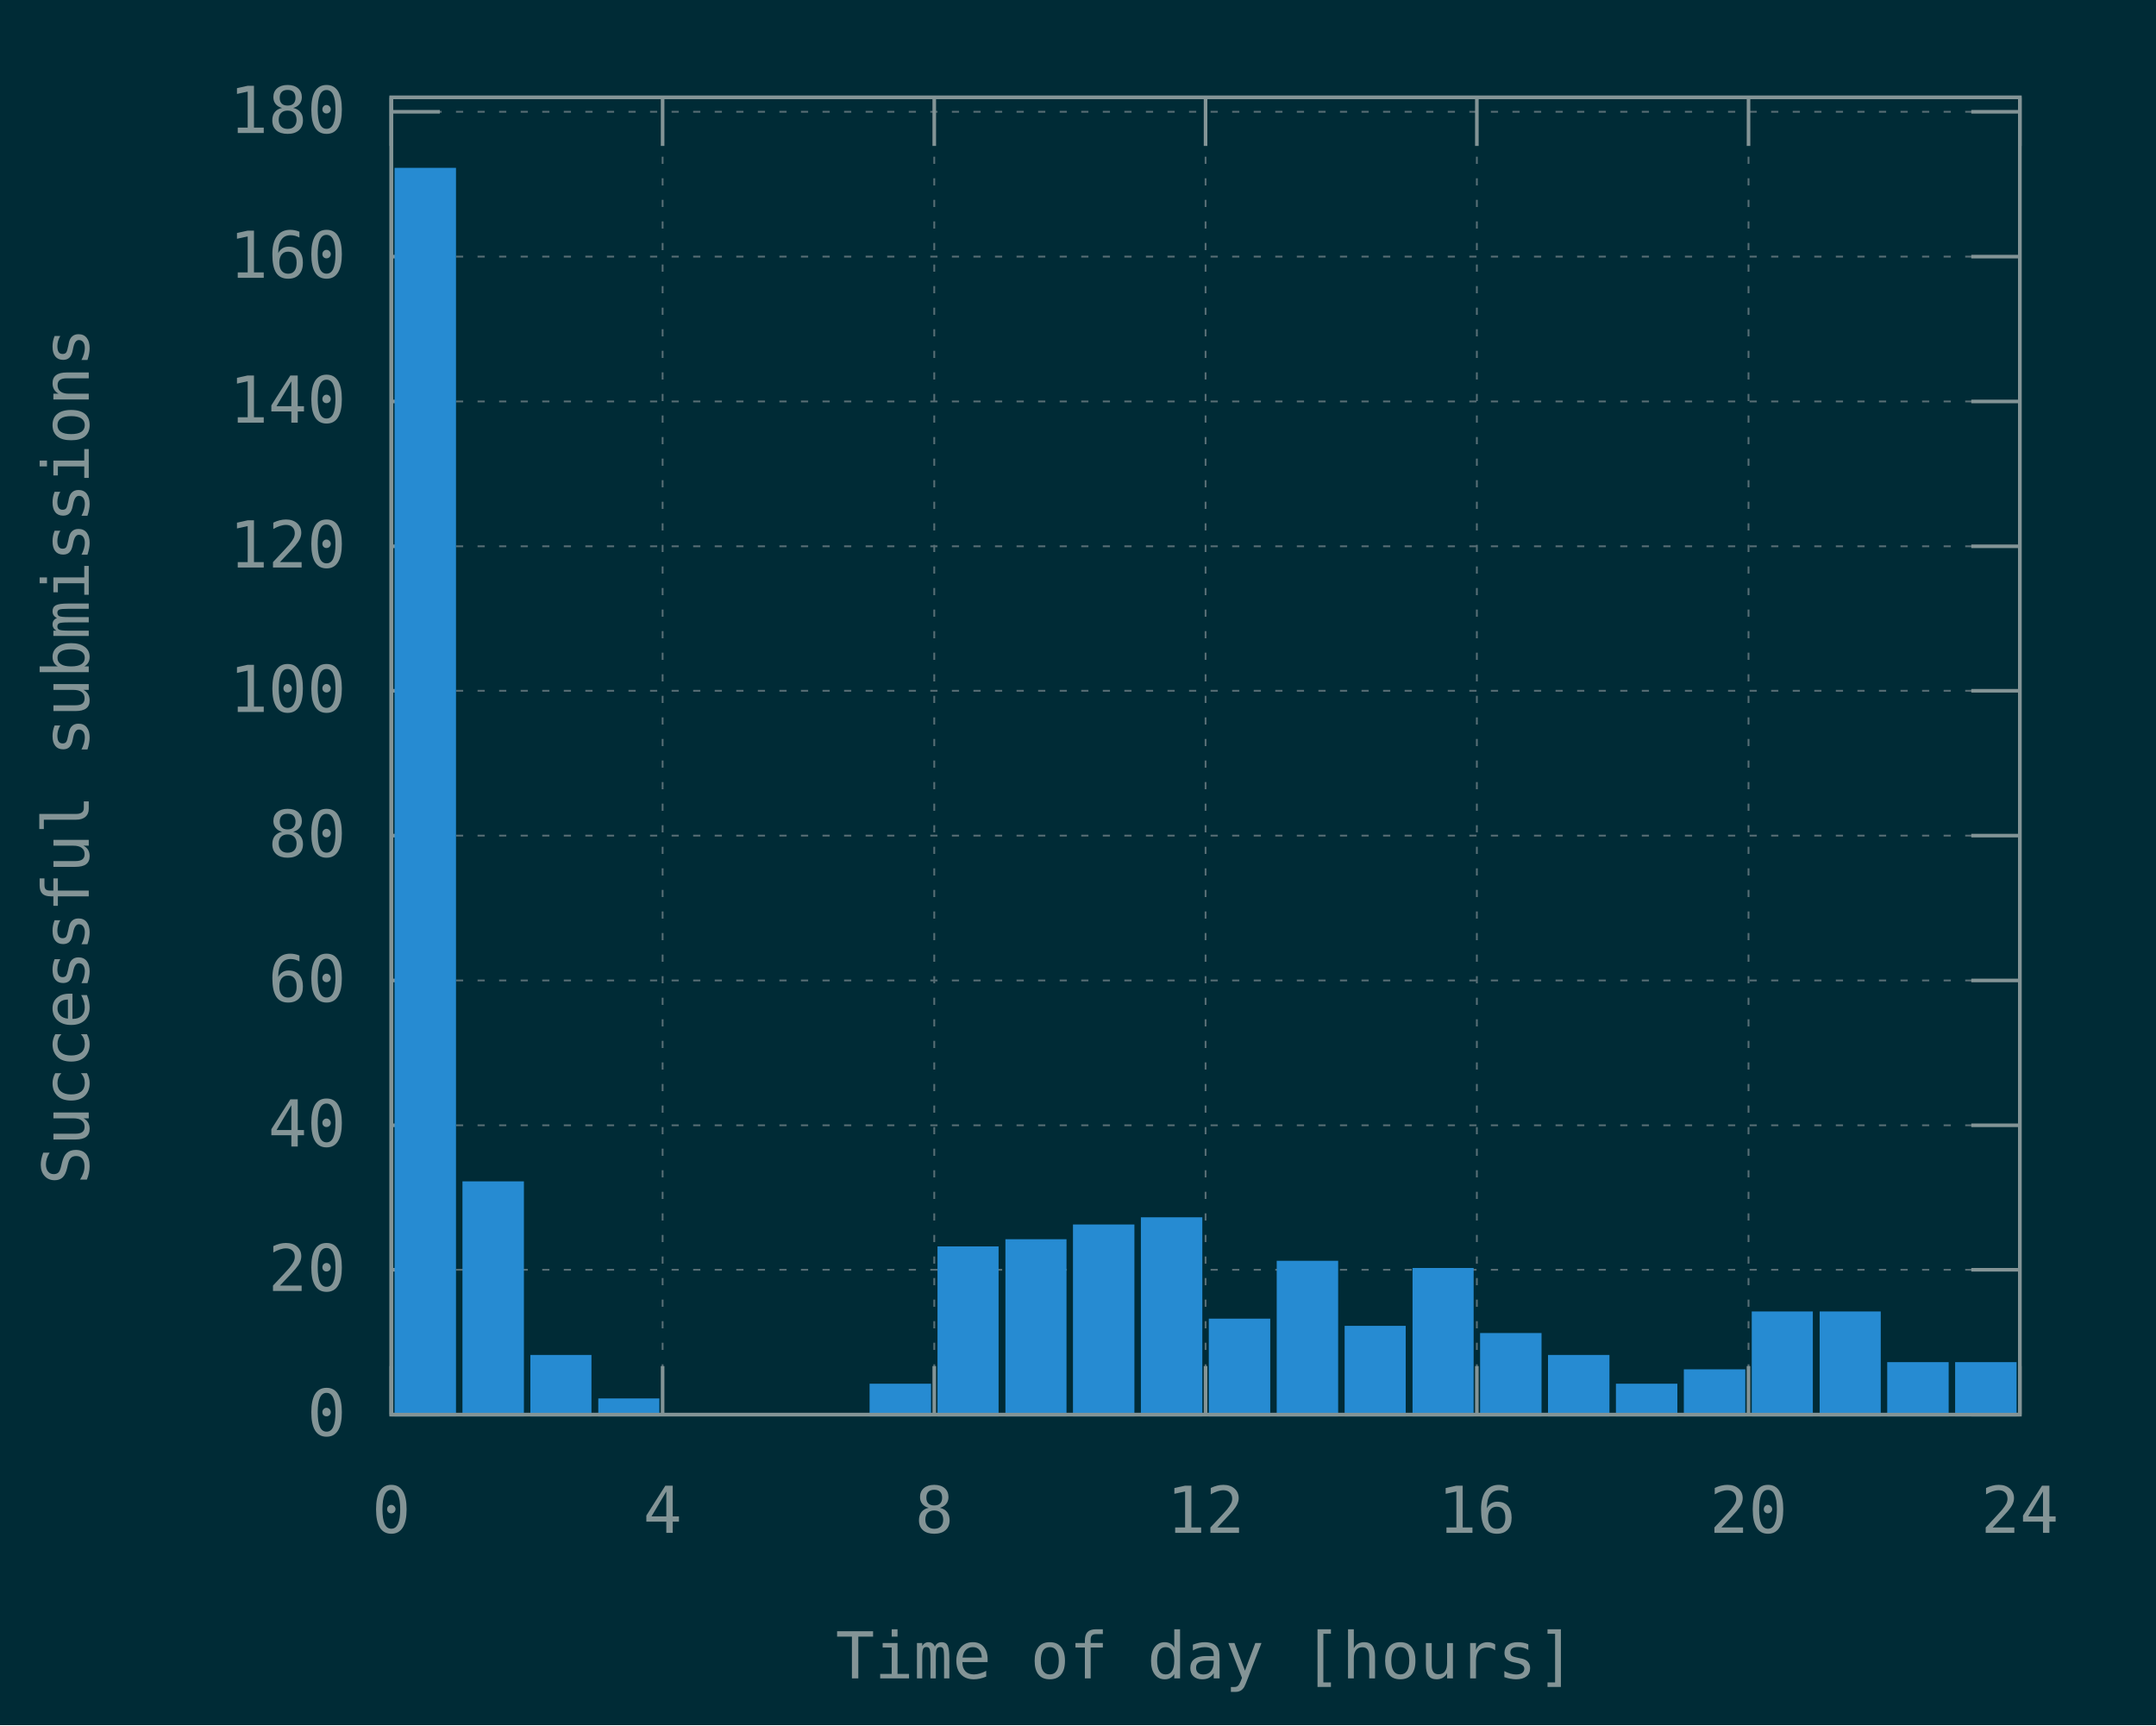
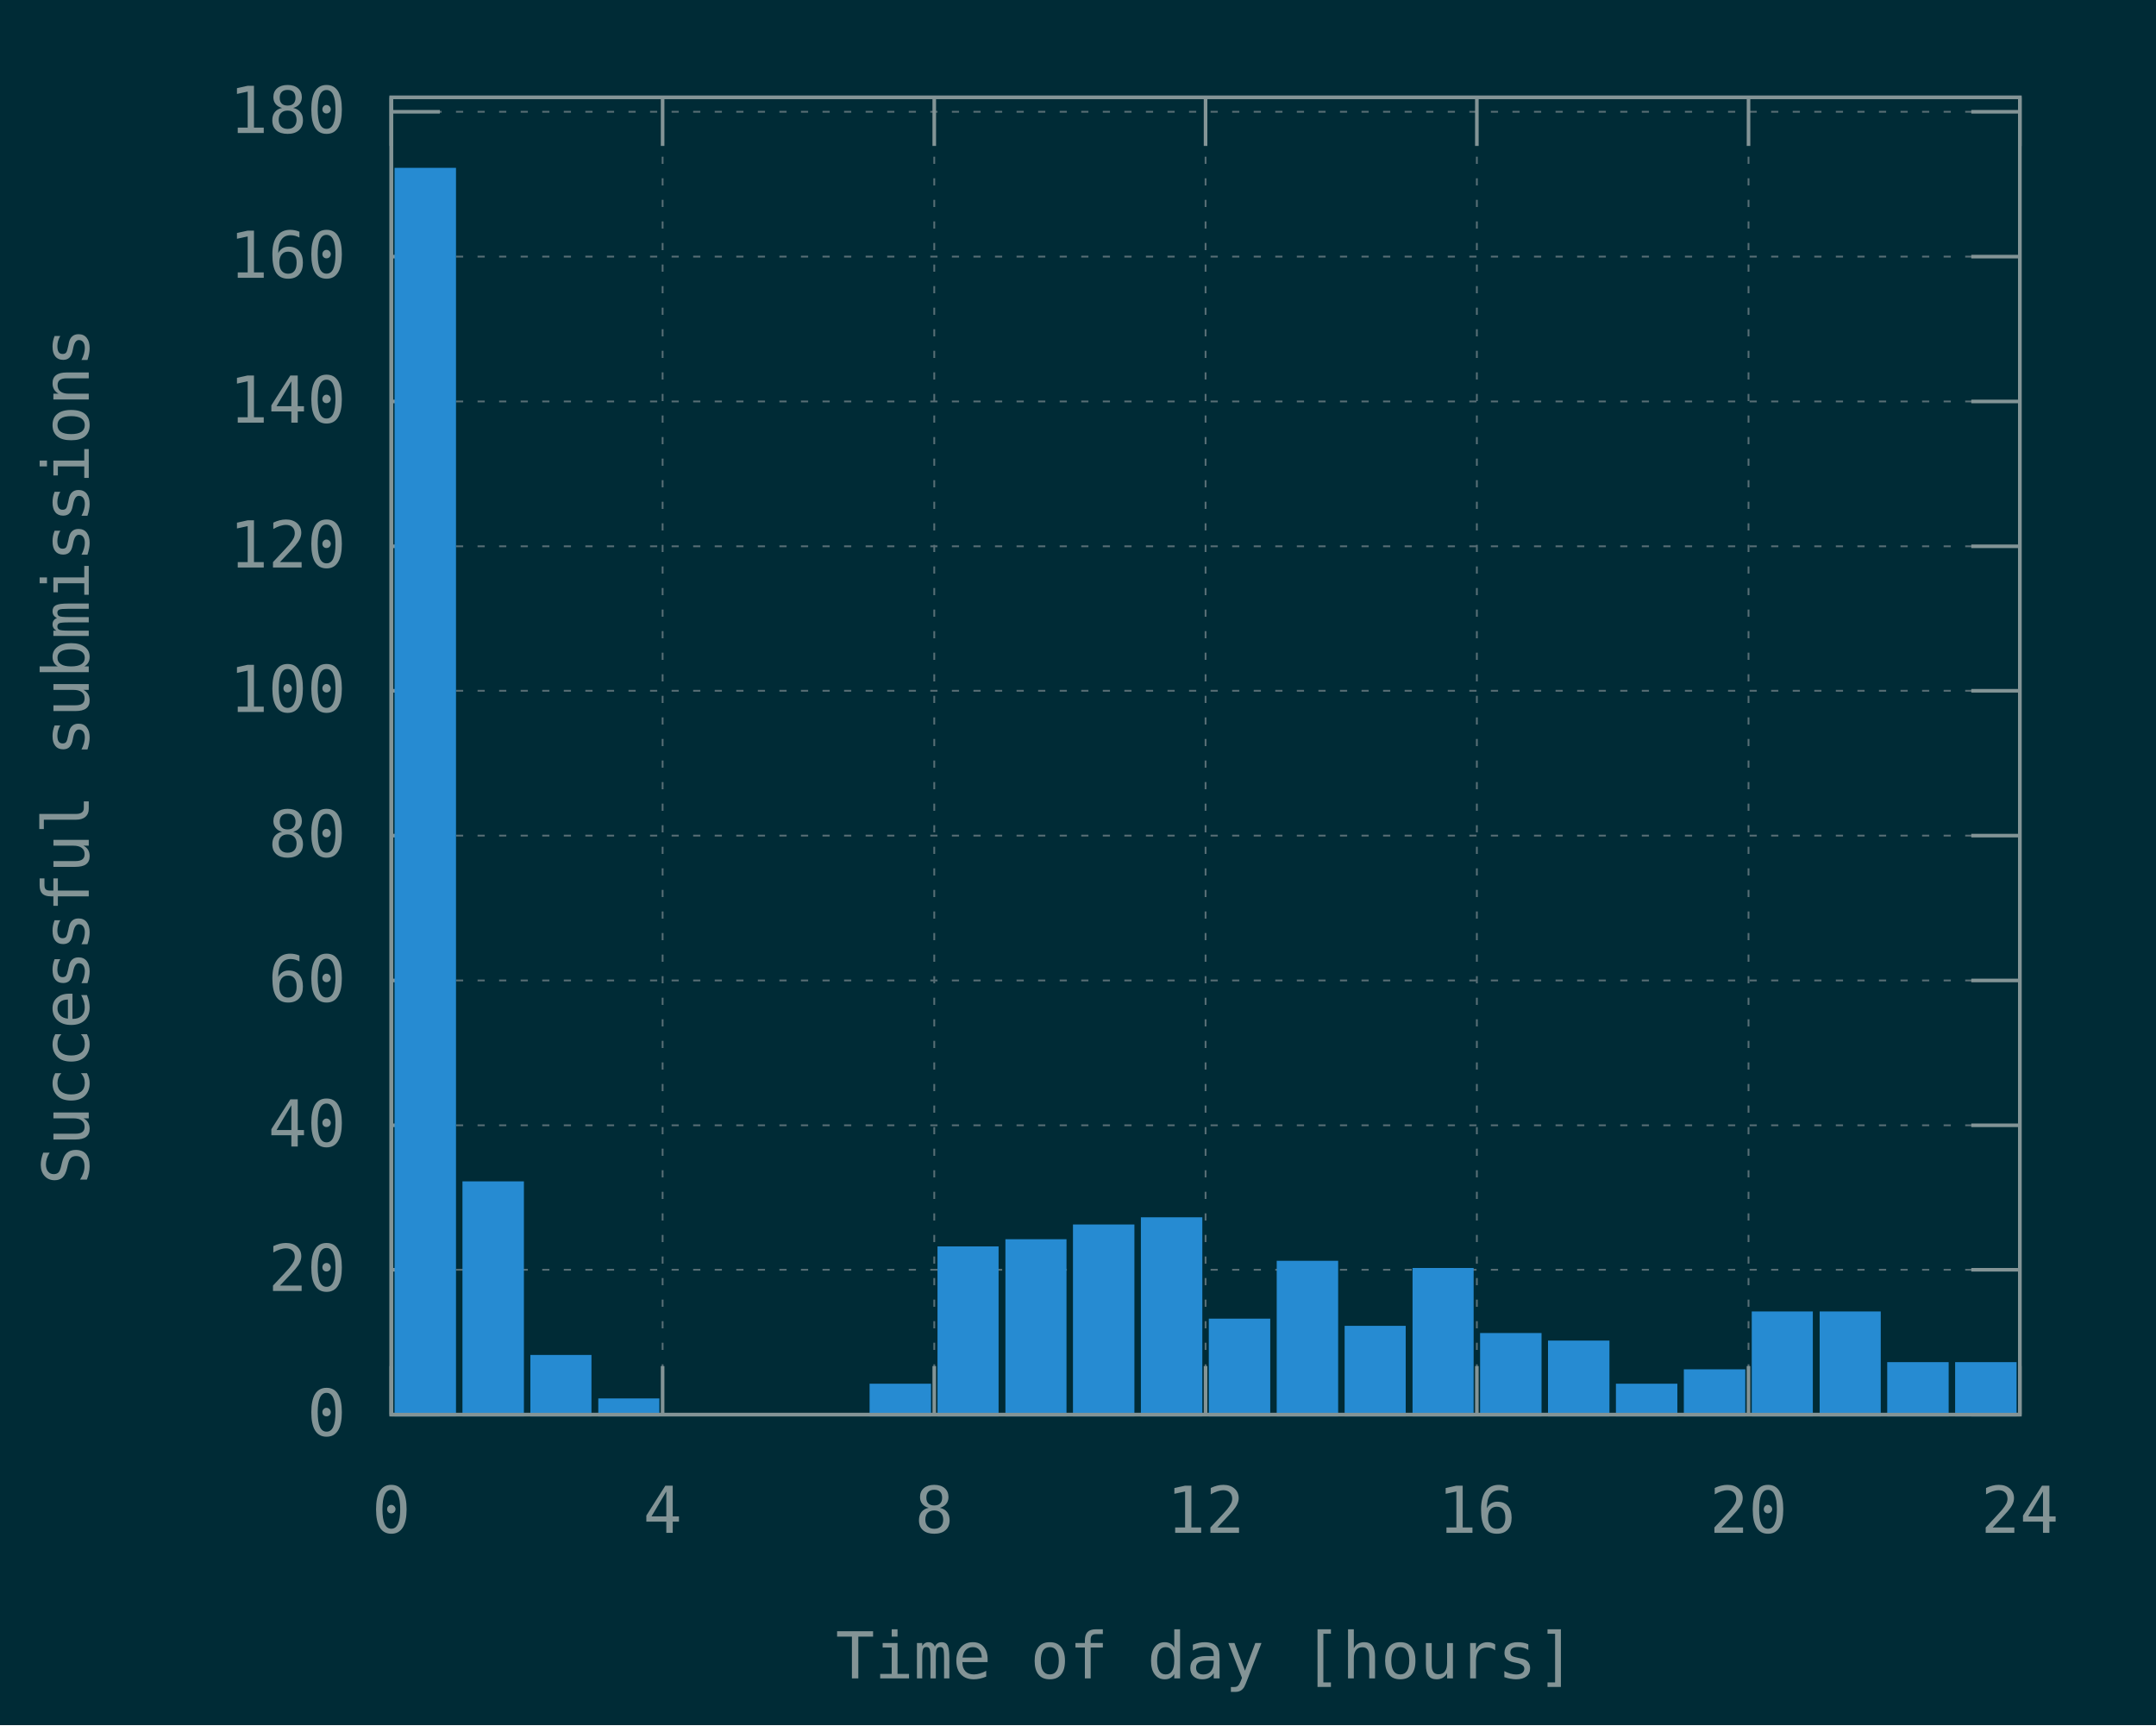
<svg xmlns="http://www.w3.org/2000/svg" xmlns:xlink="http://www.w3.org/1999/xlink" width="600" height="480" viewBox="0 0 600 480">
  <g id="gnuplot_canvas">
    <rect x="0" y="0" width="600" height="480" fill="#002b36" />
    <defs>
      <circle id="gpDot" r="0.5" stroke-width="0.5" stroke="currentColor" />
      <path id="gpPt0" stroke-width="0.148" stroke="currentColor" d="M-1,0 h2 M0,-1 v2" />
      <path id="gpPt1" stroke-width="0.148" stroke="currentColor" d="M-1,-1 L1,1 M1,-1 L-1,1" />
      <path id="gpPt2" stroke-width="0.148" stroke="currentColor" d="M-1,0 L1,0 M0,-1 L0,1 M-1,-1 L1,1 M-1,1 L1,-1" />
      <rect id="gpPt3" stroke-width="0.148" stroke="currentColor" x="-1" y="-1" width="2" height="2" />
      <rect id="gpPt4" stroke-width="0.148" stroke="currentColor" fill="currentColor" x="-1" y="-1" width="2" height="2" />
      <circle id="gpPt5" stroke-width="0.148" stroke="currentColor" cx="0" cy="0" r="1" />
      <use xlink:href="#gpPt5" id="gpPt6" fill="currentColor" stroke="none" />
      <path id="gpPt7" stroke-width="0.148" stroke="currentColor" d="M0,-1.33 L-1.33,0.67 L1.33,0.67 z" />
      <use xlink:href="#gpPt7" id="gpPt8" fill="currentColor" stroke="none" />
      <use xlink:href="#gpPt7" id="gpPt9" stroke="currentColor" transform="rotate(180)" />
      <use xlink:href="#gpPt9" id="gpPt10" fill="currentColor" stroke="none" />
      <use xlink:href="#gpPt3" id="gpPt11" stroke="currentColor" transform="rotate(45)" />
      <use xlink:href="#gpPt11" id="gpPt12" fill="currentColor" stroke="none" />
      <path id="gpPt13" stroke-width="0.148" stroke="currentColor" d="M0,1.330 L1.265,0.411 L0.782,-1.067 L-0.782,-1.076 L-1.265,0.411 z" />
      <use xlink:href="#gpPt13" id="gpPt14" fill="currentColor" stroke="none" />
      <filter id="textbox" filterUnits="objectBoundingBox" x="0" y="0" height="1" width="1">
        <feFlood flood-color="#002B36" flood-opacity="1" result="bgnd" />
        <feComposite in="SourceGraphic" in2="bgnd" operator="atop" />
      </filter>
      <filter id="greybox" filterUnits="objectBoundingBox" x="0" y="0" height="1" width="1">
        <feFlood flood-color="lightgrey" flood-opacity="1" result="grey" />
        <feComposite in="SourceGraphic" in2="grey" operator="atop" />
      </filter>
    </defs>
    <g fill="none" color="#002B36" stroke="currentColor" stroke-width="1.00" stroke-linecap="butt" stroke-linejoin="miter">
</g>
    <g fill="none" color="black" stroke="currentColor" stroke-width="1.00" stroke-linecap="butt" stroke-linejoin="miter">
</g>
    <g fill="none" color="black" stroke="rgb(131, 148, 150)" stroke-width="0.50" stroke-linecap="butt" stroke-linejoin="miter">
</g>
    <g fill="none" color="gray" stroke="currentColor" stroke-width="0.50" stroke-linecap="butt" stroke-linejoin="miter">
      <path stroke="rgb( 88, 110, 117)" stroke-dasharray="2,4" class="gridline" d="M108.9,393.6 L562.1,393.6  " />
    </g>
    <g fill="none" color="gray" stroke="rgb( 88, 110, 117)" stroke-width="1.00" stroke-linecap="butt" stroke-linejoin="miter">
</g>
    <g fill="none" color="black" stroke="currentColor" stroke-width="1.00" stroke-linecap="butt" stroke-linejoin="miter">
      <path stroke="rgb(131, 148, 150)" d="M108.9,393.6 L122.4,393.6 M562.1,393.6 L548.6,393.6  " />
      <g transform="translate(96.3,399.5)" stroke="none" fill="rgb(131,148,150)" font-family="Inconsolata" font-size="18.00" text-anchor="end">
        <text>
          <tspan font-family="Inconsolata"> 0</tspan>
        </text>
      </g>
    </g>
    <g fill="none" color="black" stroke="currentColor" stroke-width="1.00" stroke-linecap="butt" stroke-linejoin="miter">
</g>
    <g fill="none" color="black" stroke="rgb(131, 148, 150)" stroke-width="0.50" stroke-linecap="butt" stroke-linejoin="miter">
</g>
    <g fill="none" color="gray" stroke="currentColor" stroke-width="0.50" stroke-linecap="butt" stroke-linejoin="miter">
      <path stroke="rgb( 88, 110, 117)" stroke-dasharray="2,4" class="gridline" d="M108.9,353.3 L562.1,353.3  " />
    </g>
    <g fill="none" color="gray" stroke="rgb( 88, 110, 117)" stroke-width="1.00" stroke-linecap="butt" stroke-linejoin="miter">
</g>
    <g fill="none" color="black" stroke="currentColor" stroke-width="1.00" stroke-linecap="butt" stroke-linejoin="miter">
      <path stroke="rgb(131, 148, 150)" d="M108.9,353.3 L122.4,353.3 M562.1,353.3 L548.6,353.3  " />
      <g transform="translate(96.3,359.2)" stroke="none" fill="rgb(131,148,150)" font-family="Inconsolata" font-size="18.00" text-anchor="end">
        <text>
          <tspan font-family="Inconsolata"> 20</tspan>
        </text>
      </g>
    </g>
    <g fill="none" color="black" stroke="currentColor" stroke-width="1.00" stroke-linecap="butt" stroke-linejoin="miter">
</g>
    <g fill="none" color="black" stroke="rgb(131, 148, 150)" stroke-width="0.50" stroke-linecap="butt" stroke-linejoin="miter">
</g>
    <g fill="none" color="gray" stroke="currentColor" stroke-width="0.50" stroke-linecap="butt" stroke-linejoin="miter">
      <path stroke="rgb( 88, 110, 117)" stroke-dasharray="2,4" class="gridline" d="M108.9,313.1 L562.1,313.1  " />
    </g>
    <g fill="none" color="gray" stroke="rgb( 88, 110, 117)" stroke-width="1.00" stroke-linecap="butt" stroke-linejoin="miter">
</g>
    <g fill="none" color="black" stroke="currentColor" stroke-width="1.00" stroke-linecap="butt" stroke-linejoin="miter">
      <path stroke="rgb(131, 148, 150)" d="M108.9,313.1 L122.4,313.1 M562.1,313.1 L548.6,313.1  " />
      <g transform="translate(96.3,319.0)" stroke="none" fill="rgb(131,148,150)" font-family="Inconsolata" font-size="18.00" text-anchor="end">
        <text>
          <tspan font-family="Inconsolata"> 40</tspan>
        </text>
      </g>
    </g>
    <g fill="none" color="black" stroke="currentColor" stroke-width="1.00" stroke-linecap="butt" stroke-linejoin="miter">
</g>
    <g fill="none" color="black" stroke="rgb(131, 148, 150)" stroke-width="0.50" stroke-linecap="butt" stroke-linejoin="miter">
</g>
    <g fill="none" color="gray" stroke="currentColor" stroke-width="0.50" stroke-linecap="butt" stroke-linejoin="miter">
      <path stroke="rgb( 88, 110, 117)" stroke-dasharray="2,4" class="gridline" d="M108.9,272.8 L562.1,272.8  " />
    </g>
    <g fill="none" color="gray" stroke="rgb( 88, 110, 117)" stroke-width="1.00" stroke-linecap="butt" stroke-linejoin="miter">
</g>
    <g fill="none" color="black" stroke="currentColor" stroke-width="1.00" stroke-linecap="butt" stroke-linejoin="miter">
      <path stroke="rgb(131, 148, 150)" d="M108.9,272.8 L122.4,272.8 M562.1,272.8 L548.6,272.8  " />
      <g transform="translate(96.3,278.7)" stroke="none" fill="rgb(131,148,150)" font-family="Inconsolata" font-size="18.00" text-anchor="end">
        <text>
          <tspan font-family="Inconsolata"> 60</tspan>
        </text>
      </g>
    </g>
    <g fill="none" color="black" stroke="currentColor" stroke-width="1.00" stroke-linecap="butt" stroke-linejoin="miter">
</g>
    <g fill="none" color="black" stroke="rgb(131, 148, 150)" stroke-width="0.50" stroke-linecap="butt" stroke-linejoin="miter">
</g>
    <g fill="none" color="gray" stroke="currentColor" stroke-width="0.50" stroke-linecap="butt" stroke-linejoin="miter">
      <path stroke="rgb( 88, 110, 117)" stroke-dasharray="2,4" class="gridline" d="M108.9,232.5 L562.1,232.5  " />
    </g>
    <g fill="none" color="gray" stroke="rgb( 88, 110, 117)" stroke-width="1.00" stroke-linecap="butt" stroke-linejoin="miter">
</g>
    <g fill="none" color="black" stroke="currentColor" stroke-width="1.00" stroke-linecap="butt" stroke-linejoin="miter">
      <path stroke="rgb(131, 148, 150)" d="M108.9,232.5 L122.4,232.5 M562.1,232.5 L548.6,232.5  " />
      <g transform="translate(96.3,238.4)" stroke="none" fill="rgb(131,148,150)" font-family="Inconsolata" font-size="18.00" text-anchor="end">
        <text>
          <tspan font-family="Inconsolata"> 80</tspan>
        </text>
      </g>
    </g>
    <g fill="none" color="black" stroke="currentColor" stroke-width="1.00" stroke-linecap="butt" stroke-linejoin="miter">
</g>
    <g fill="none" color="black" stroke="rgb(131, 148, 150)" stroke-width="0.50" stroke-linecap="butt" stroke-linejoin="miter">
</g>
    <g fill="none" color="gray" stroke="currentColor" stroke-width="0.50" stroke-linecap="butt" stroke-linejoin="miter">
      <path stroke="rgb( 88, 110, 117)" stroke-dasharray="2,4" class="gridline" d="M108.9,192.2 L562.1,192.2  " />
    </g>
    <g fill="none" color="gray" stroke="rgb( 88, 110, 117)" stroke-width="1.00" stroke-linecap="butt" stroke-linejoin="miter">
</g>
    <g fill="none" color="black" stroke="currentColor" stroke-width="1.00" stroke-linecap="butt" stroke-linejoin="miter">
      <path stroke="rgb(131, 148, 150)" d="M108.9,192.2 L122.4,192.2 M562.1,192.2 L548.6,192.2  " />
      <g transform="translate(96.3,198.1)" stroke="none" fill="rgb(131,148,150)" font-family="Inconsolata" font-size="18.00" text-anchor="end">
        <text>
          <tspan font-family="Inconsolata"> 100</tspan>
        </text>
      </g>
    </g>
    <g fill="none" color="black" stroke="currentColor" stroke-width="1.00" stroke-linecap="butt" stroke-linejoin="miter">
</g>
    <g fill="none" color="black" stroke="rgb(131, 148, 150)" stroke-width="0.50" stroke-linecap="butt" stroke-linejoin="miter">
</g>
    <g fill="none" color="gray" stroke="currentColor" stroke-width="0.50" stroke-linecap="butt" stroke-linejoin="miter">
      <path stroke="rgb( 88, 110, 117)" stroke-dasharray="2,4" class="gridline" d="M108.9,152.0 L562.1,152.0  " />
    </g>
    <g fill="none" color="gray" stroke="rgb( 88, 110, 117)" stroke-width="1.00" stroke-linecap="butt" stroke-linejoin="miter">
</g>
    <g fill="none" color="black" stroke="currentColor" stroke-width="1.00" stroke-linecap="butt" stroke-linejoin="miter">
      <path stroke="rgb(131, 148, 150)" d="M108.9,152.0 L122.4,152.0 M562.1,152.0 L548.6,152.0  " />
      <g transform="translate(96.3,157.9)" stroke="none" fill="rgb(131,148,150)" font-family="Inconsolata" font-size="18.00" text-anchor="end">
        <text>
          <tspan font-family="Inconsolata"> 120</tspan>
        </text>
      </g>
    </g>
    <g fill="none" color="black" stroke="currentColor" stroke-width="1.00" stroke-linecap="butt" stroke-linejoin="miter">
</g>
    <g fill="none" color="black" stroke="rgb(131, 148, 150)" stroke-width="0.50" stroke-linecap="butt" stroke-linejoin="miter">
</g>
    <g fill="none" color="gray" stroke="currentColor" stroke-width="0.50" stroke-linecap="butt" stroke-linejoin="miter">
      <path stroke="rgb( 88, 110, 117)" stroke-dasharray="2,4" class="gridline" d="M108.9,111.7 L562.1,111.7  " />
    </g>
    <g fill="none" color="gray" stroke="rgb( 88, 110, 117)" stroke-width="1.00" stroke-linecap="butt" stroke-linejoin="miter">
</g>
    <g fill="none" color="black" stroke="currentColor" stroke-width="1.00" stroke-linecap="butt" stroke-linejoin="miter">
      <path stroke="rgb(131, 148, 150)" d="M108.9,111.7 L122.4,111.7 M562.1,111.7 L548.6,111.7  " />
      <g transform="translate(96.3,117.6)" stroke="none" fill="rgb(131,148,150)" font-family="Inconsolata" font-size="18.00" text-anchor="end">
        <text>
          <tspan font-family="Inconsolata"> 140</tspan>
        </text>
      </g>
    </g>
    <g fill="none" color="black" stroke="currentColor" stroke-width="1.00" stroke-linecap="butt" stroke-linejoin="miter">
</g>
    <g fill="none" color="black" stroke="rgb(131, 148, 150)" stroke-width="0.50" stroke-linecap="butt" stroke-linejoin="miter">
</g>
    <g fill="none" color="gray" stroke="currentColor" stroke-width="0.50" stroke-linecap="butt" stroke-linejoin="miter">
      <path stroke="rgb( 88, 110, 117)" stroke-dasharray="2,4" class="gridline" d="M108.9,71.4 L562.1,71.4  " />
    </g>
    <g fill="none" color="gray" stroke="rgb( 88, 110, 117)" stroke-width="1.00" stroke-linecap="butt" stroke-linejoin="miter">
</g>
    <g fill="none" color="black" stroke="currentColor" stroke-width="1.00" stroke-linecap="butt" stroke-linejoin="miter">
      <path stroke="rgb(131, 148, 150)" d="M108.9,71.4 L122.4,71.4 M562.1,71.4 L548.6,71.4  " />
      <g transform="translate(96.3,77.3)" stroke="none" fill="rgb(131,148,150)" font-family="Inconsolata" font-size="18.00" text-anchor="end">
        <text>
          <tspan font-family="Inconsolata"> 160</tspan>
        </text>
      </g>
    </g>
    <g fill="none" color="black" stroke="currentColor" stroke-width="1.00" stroke-linecap="butt" stroke-linejoin="miter">
</g>
    <g fill="none" color="black" stroke="rgb(131, 148, 150)" stroke-width="0.50" stroke-linecap="butt" stroke-linejoin="miter">
</g>
    <g fill="none" color="gray" stroke="currentColor" stroke-width="0.50" stroke-linecap="butt" stroke-linejoin="miter">
      <path stroke="rgb( 88, 110, 117)" stroke-dasharray="2,4" class="gridline" d="M108.9,31.1 L562.1,31.1  " />
    </g>
    <g fill="none" color="gray" stroke="rgb( 88, 110, 117)" stroke-width="1.00" stroke-linecap="butt" stroke-linejoin="miter">
</g>
    <g fill="none" color="black" stroke="currentColor" stroke-width="1.00" stroke-linecap="butt" stroke-linejoin="miter">
      <path stroke="rgb(131, 148, 150)" d="M108.9,31.1 L122.4,31.1 M562.1,31.1 L548.6,31.1  " />
      <g transform="translate(96.3,37.0)" stroke="none" fill="rgb(131,148,150)" font-family="Inconsolata" font-size="18.00" text-anchor="end">
        <text>
          <tspan font-family="Inconsolata"> 180</tspan>
        </text>
      </g>
    </g>
    <g fill="none" color="black" stroke="currentColor" stroke-width="1.00" stroke-linecap="butt" stroke-linejoin="miter">
</g>
    <g fill="none" color="black" stroke="rgb(131, 148, 150)" stroke-width="0.50" stroke-linecap="butt" stroke-linejoin="miter">
</g>
    <g fill="none" color="gray" stroke="currentColor" stroke-width="0.50" stroke-linecap="butt" stroke-linejoin="miter">
      <path stroke="rgb( 88, 110, 117)" stroke-dasharray="2,4" class="gridline" d="M108.9,393.6 L108.9,27.1  " />
    </g>
    <g fill="none" color="gray" stroke="rgb( 88, 110, 117)" stroke-width="1.00" stroke-linecap="butt" stroke-linejoin="miter">
</g>
    <g fill="none" color="black" stroke="currentColor" stroke-width="1.00" stroke-linecap="butt" stroke-linejoin="miter">
      <path stroke="rgb(131, 148, 150)" d="M108.9,393.6 L108.9,380.1 M108.9,27.1 L108.9,40.6  " />
      <g transform="translate(108.9,426.5)" stroke="none" fill="rgb(131,148,150)" font-family="Inconsolata" font-size="18.00" text-anchor="middle">
        <text>
          <tspan font-family="Inconsolata"> 0</tspan>
        </text>
      </g>
    </g>
    <g fill="none" color="black" stroke="currentColor" stroke-width="1.00" stroke-linecap="butt" stroke-linejoin="miter">
</g>
    <g fill="none" color="black" stroke="rgb(131, 148, 150)" stroke-width="0.50" stroke-linecap="butt" stroke-linejoin="miter">
</g>
    <g fill="none" color="gray" stroke="currentColor" stroke-width="0.50" stroke-linecap="butt" stroke-linejoin="miter">
      <path stroke="rgb( 88, 110, 117)" stroke-dasharray="2,4" class="gridline" d="M184.4,393.6 L184.4,27.1  " />
    </g>
    <g fill="none" color="gray" stroke="rgb( 88, 110, 117)" stroke-width="1.00" stroke-linecap="butt" stroke-linejoin="miter">
</g>
    <g fill="none" color="black" stroke="currentColor" stroke-width="1.00" stroke-linecap="butt" stroke-linejoin="miter">
      <path stroke="rgb(131, 148, 150)" d="M184.4,393.6 L184.4,380.1 M184.4,27.1 L184.4,40.6  " />
      <g transform="translate(184.4,426.5)" stroke="none" fill="rgb(131,148,150)" font-family="Inconsolata" font-size="18.00" text-anchor="middle">
        <text>
          <tspan font-family="Inconsolata"> 4</tspan>
        </text>
      </g>
    </g>
    <g fill="none" color="black" stroke="currentColor" stroke-width="1.00" stroke-linecap="butt" stroke-linejoin="miter">
</g>
    <g fill="none" color="black" stroke="rgb(131, 148, 150)" stroke-width="0.50" stroke-linecap="butt" stroke-linejoin="miter">
</g>
    <g fill="none" color="gray" stroke="currentColor" stroke-width="0.50" stroke-linecap="butt" stroke-linejoin="miter">
      <path stroke="rgb( 88, 110, 117)" stroke-dasharray="2,4" class="gridline" d="M260.0,393.6 L260.0,27.1  " />
    </g>
    <g fill="none" color="gray" stroke="rgb( 88, 110, 117)" stroke-width="1.00" stroke-linecap="butt" stroke-linejoin="miter">
</g>
    <g fill="none" color="black" stroke="currentColor" stroke-width="1.00" stroke-linecap="butt" stroke-linejoin="miter">
      <path stroke="rgb(131, 148, 150)" d="M260.0,393.6 L260.0,380.1 M260.0,27.1 L260.0,40.6  " />
      <g transform="translate(260.0,426.5)" stroke="none" fill="rgb(131,148,150)" font-family="Inconsolata" font-size="18.00" text-anchor="middle">
        <text>
          <tspan font-family="Inconsolata"> 8</tspan>
        </text>
      </g>
    </g>
    <g fill="none" color="black" stroke="currentColor" stroke-width="1.00" stroke-linecap="butt" stroke-linejoin="miter">
</g>
    <g fill="none" color="black" stroke="rgb(131, 148, 150)" stroke-width="0.50" stroke-linecap="butt" stroke-linejoin="miter">
</g>
    <g fill="none" color="gray" stroke="currentColor" stroke-width="0.50" stroke-linecap="butt" stroke-linejoin="miter">
      <path stroke="rgb( 88, 110, 117)" stroke-dasharray="2,4" class="gridline" d="M335.5,393.6 L335.5,27.1  " />
    </g>
    <g fill="none" color="gray" stroke="rgb( 88, 110, 117)" stroke-width="1.00" stroke-linecap="butt" stroke-linejoin="miter">
</g>
    <g fill="none" color="black" stroke="currentColor" stroke-width="1.00" stroke-linecap="butt" stroke-linejoin="miter">
      <path stroke="rgb(131, 148, 150)" d="M335.5,393.6 L335.5,380.1 M335.5,27.1 L335.5,40.6  " />
      <g transform="translate(335.5,426.5)" stroke="none" fill="rgb(131,148,150)" font-family="Inconsolata" font-size="18.00" text-anchor="middle">
        <text>
          <tspan font-family="Inconsolata"> 12</tspan>
        </text>
      </g>
    </g>
    <g fill="none" color="black" stroke="currentColor" stroke-width="1.00" stroke-linecap="butt" stroke-linejoin="miter">
</g>
    <g fill="none" color="black" stroke="rgb(131, 148, 150)" stroke-width="0.50" stroke-linecap="butt" stroke-linejoin="miter">
</g>
    <g fill="none" color="gray" stroke="currentColor" stroke-width="0.50" stroke-linecap="butt" stroke-linejoin="miter">
      <path stroke="rgb( 88, 110, 117)" stroke-dasharray="2,4" class="gridline" d="M411.0,393.6 L411.0,27.1  " />
    </g>
    <g fill="none" color="gray" stroke="rgb( 88, 110, 117)" stroke-width="1.00" stroke-linecap="butt" stroke-linejoin="miter">
</g>
    <g fill="none" color="black" stroke="currentColor" stroke-width="1.00" stroke-linecap="butt" stroke-linejoin="miter">
      <path stroke="rgb(131, 148, 150)" d="M411.0,393.6 L411.0,380.1 M411.0,27.1 L411.0,40.6  " />
      <g transform="translate(411.0,426.5)" stroke="none" fill="rgb(131,148,150)" font-family="Inconsolata" font-size="18.00" text-anchor="middle">
        <text>
          <tspan font-family="Inconsolata"> 16</tspan>
        </text>
      </g>
    </g>
    <g fill="none" color="black" stroke="currentColor" stroke-width="1.00" stroke-linecap="butt" stroke-linejoin="miter">
</g>
    <g fill="none" color="black" stroke="rgb(131, 148, 150)" stroke-width="0.50" stroke-linecap="butt" stroke-linejoin="miter">
</g>
    <g fill="none" color="gray" stroke="currentColor" stroke-width="0.50" stroke-linecap="butt" stroke-linejoin="miter">
      <path stroke="rgb( 88, 110, 117)" stroke-dasharray="2,4" class="gridline" d="M486.6,393.6 L486.6,40.6 L486.6,27.1  " />
    </g>
    <g fill="none" color="gray" stroke="rgb( 88, 110, 117)" stroke-width="1.00" stroke-linecap="butt" stroke-linejoin="miter">
</g>
    <g fill="none" color="black" stroke="currentColor" stroke-width="1.00" stroke-linecap="butt" stroke-linejoin="miter">
      <path stroke="rgb(131, 148, 150)" d="M486.6,393.6 L486.6,380.1 M486.6,27.1 L486.6,40.6  " />
      <g transform="translate(486.6,426.5)" stroke="none" fill="rgb(131,148,150)" font-family="Inconsolata" font-size="18.00" text-anchor="middle">
        <text>
          <tspan font-family="Inconsolata"> 20</tspan>
        </text>
      </g>
    </g>
    <g fill="none" color="black" stroke="currentColor" stroke-width="1.00" stroke-linecap="butt" stroke-linejoin="miter">
</g>
    <g fill="none" color="black" stroke="rgb(131, 148, 150)" stroke-width="0.50" stroke-linecap="butt" stroke-linejoin="miter">
</g>
    <g fill="none" color="gray" stroke="currentColor" stroke-width="0.50" stroke-linecap="butt" stroke-linejoin="miter">
      <path stroke="rgb( 88, 110, 117)" stroke-dasharray="2,4" class="gridline" d="M562.1,393.6 L562.1,27.1  " />
    </g>
    <g fill="none" color="gray" stroke="rgb( 88, 110, 117)" stroke-width="1.00" stroke-linecap="butt" stroke-linejoin="miter">
</g>
    <g fill="none" color="black" stroke="currentColor" stroke-width="1.00" stroke-linecap="butt" stroke-linejoin="miter">
      <path stroke="rgb(131, 148, 150)" d="M562.1,393.6 L562.1,380.1 M562.1,27.1 L562.1,40.6  " />
      <g transform="translate(562.1,426.5)" stroke="none" fill="rgb(131,148,150)" font-family="Inconsolata" font-size="18.00" text-anchor="middle">
        <text>
          <tspan font-family="Inconsolata"> 24</tspan>
        </text>
      </g>
    </g>
    <g fill="none" color="black" stroke="currentColor" stroke-width="1.00" stroke-linecap="butt" stroke-linejoin="miter">
</g>
    <g fill="none" color="black" stroke="currentColor" stroke-width="1.00" stroke-linecap="butt" stroke-linejoin="miter">
      <path stroke="rgb(131, 148, 150)" d="M108.9,27.1 L108.9,393.6 L562.1,393.6 L562.1,27.1 L108.9,27.1 Z  " />
    </g>
    <g fill="none" color="black" stroke="currentColor" stroke-width="1.00" stroke-linecap="butt" stroke-linejoin="miter">
      <g transform="translate(24.7,210.4) rotate(270)" stroke="none" fill="rgb(131,148,150)" font-family="Inconsolata" font-size="18.00" text-anchor="middle">
        <text>
          <tspan font-family="Inconsolata">Successful submissions</tspan>
        </text>
      </g>
    </g>
    <g fill="none" color="black" stroke="currentColor" stroke-width="1.00" stroke-linecap="butt" stroke-linejoin="miter">
      <g transform="translate(335.5,467.0)" stroke="none" fill="rgb(131,148,150)" font-family="Inconsolata" font-size="18.00" text-anchor="middle">
        <text>
          <tspan font-family="Inconsolata">Time of day [hours]</tspan>
        </text>
      </g>
    </g>
    <g fill="none" color="black" stroke="currentColor" stroke-width="1.00" stroke-linecap="butt" stroke-linejoin="miter">
</g>
    <g id="gnuplot_plot_1">
      <g fill="none" color="black" stroke="currentColor" stroke-width="1.00" stroke-linecap="butt" stroke-linejoin="miter">
        <g stroke="none" shape-rendering="crispEdges">
          <polygon fill="rgb( 38, 139, 210)" points="110.3,393.6 126.5,393.6 126.5,47.1 110.3,47.1 " />
        </g>
        <path stroke="rgb( 38, 139, 210)" d="M110.3,393.6 L110.3,47.2 L126.4,47.2 L126.4,393.6 L110.3,393.6 Z  " />
        <g stroke="none" shape-rendering="crispEdges">
          <polygon fill="rgb( 38, 139, 210)" points="129.2,393.6 145.4,393.6 145.4,329.1 129.2,329.1 " />
        </g>
        <path stroke="rgb( 38, 139, 210)" d="M129.2,393.6 L129.2,329.2 L145.3,329.2 L145.3,393.6 L129.2,393.6 Z  " />
        <g stroke="none" shape-rendering="crispEdges">
          <polygon fill="rgb( 38, 139, 210)" points="148.1,393.6 164.2,393.6 164.2,377.4 148.1,377.4 " />
        </g>
        <path stroke="rgb( 38, 139, 210)" d="M148.1,393.6 L148.1,377.5 L164.1,377.5 L164.1,393.6 L148.1,393.6 Z  " />
        <g stroke="none" shape-rendering="crispEdges">
          <polygon fill="rgb( 38, 139, 210)" points="167.0,393.6 183.1,393.6 183.1,389.5 167.0,389.5 " />
        </g>
        <path stroke="rgb( 38, 139, 210)" d="M167.0,393.6 L167.0,389.6 L183.0,389.6 L183.0,393.6 L167.0,393.6 Z  " />
        <g stroke="none" shape-rendering="crispEdges">
          <polygon fill="rgb( 38, 139, 210)" points="242.5,393.6 258.7,393.6 258.7,385.4 242.5,385.4 " />
        </g>
        <path stroke="rgb( 38, 139, 210)" d="M242.5,393.6 L242.5,385.5 L258.6,385.5 L258.6,393.6 L242.5,393.6 Z  " />
        <g stroke="none" shape-rendering="crispEdges">
          <polygon fill="rgb( 38, 139, 210)" points="261.4,393.6 277.5,393.6 277.5,347.2 261.4,347.2 " />
        </g>
        <path stroke="rgb( 38, 139, 210)" d="M261.4,393.6 L261.4,347.3 L277.4,347.3 L277.4,393.6 L261.4,393.6 Z  " />
        <g stroke="none" shape-rendering="crispEdges">
          <polygon fill="rgb( 38, 139, 210)" points="280.3,393.6 296.4,393.6 296.4,345.2 280.3,345.2 " />
        </g>
        <path stroke="rgb( 38, 139, 210)" d="M280.3,393.6 L280.3,345.3 L296.3,345.3 L296.3,393.6 L280.3,393.6 Z  " />
        <g stroke="none" shape-rendering="crispEdges">
          <polygon fill="rgb( 38, 139, 210)" points="299.1,393.6 315.3,393.6 315.3,341.1 299.1,341.1 " />
        </g>
        <path stroke="rgb( 38, 139, 210)" d="M299.1,393.6 L299.1,341.2 L315.2,341.2 L315.2,393.6 L299.1,393.6 Z  " />
        <g stroke="none" shape-rendering="crispEdges">
          <polygon fill="rgb( 38, 139, 210)" points="318.0,393.6 334.2,393.6 334.2,339.1 318.0,339.1 " />
        </g>
        <path stroke="rgb( 38, 139, 210)" d="M318.0,393.6 L318.0,339.2 L334.1,339.2 L334.1,393.6 L318.0,393.6 Z  " />
        <g stroke="none" shape-rendering="crispEdges">
          <polygon fill="rgb( 38, 139, 210)" points="336.9,393.6 353.1,393.6 353.1,367.3 336.9,367.3 " />
        </g>
        <path stroke="rgb( 38, 139, 210)" d="M336.9,393.6 L336.9,367.4 L353.0,367.4 L353.0,393.6 L336.9,393.6 Z  " />
        <g stroke="none" shape-rendering="crispEdges">
          <polygon fill="rgb( 38, 139, 210)" points="355.8,393.6 372.0,393.6 372.0,351.2 355.8,351.2 " />
        </g>
        <path stroke="rgb( 38, 139, 210)" d="M355.8,393.6 L355.8,351.3 L371.9,351.3 L371.9,393.6 L355.8,393.6 Z  " />
        <g stroke="none" shape-rendering="crispEdges">
          <polygon fill="rgb( 38, 139, 210)" points="374.7,393.6 390.8,393.6 390.8,369.3 374.7,369.3 " />
        </g>
        <path stroke="rgb( 38, 139, 210)" d="M374.7,393.6 L374.7,369.4 L390.7,369.4 L390.7,393.6 L374.7,393.6 Z  " />
        <g stroke="none" shape-rendering="crispEdges">
          <polygon fill="rgb( 38, 139, 210)" points="393.6,393.6 409.7,393.6 409.7,353.2 393.6,353.2 " />
        </g>
        <path stroke="rgb( 38, 139, 210)" d="M393.6,393.6 L393.6,353.3 L409.6,353.3 L409.6,393.6 L393.6,393.6 Z  " />
        <g stroke="none" shape-rendering="crispEdges">
          <polygon fill="rgb( 38, 139, 210)" points="412.4,393.6 428.6,393.6 428.6,371.3 412.4,371.3 " />
        </g>
        <path stroke="rgb( 38, 139, 210)" d="M412.4,393.6 L412.4,371.4 L428.5,371.4 L428.5,393.6 L412.4,393.6 Z  " />
        <g stroke="none" shape-rendering="crispEdges">
-           <polygon fill="rgb( 38, 139, 210)" points="431.3,393.6 447.5,393.6 447.5,377.4 431.3,377.4 " />
-         </g>
-         <path stroke="rgb( 38, 139, 210)" d="M431.3,393.6 L431.3,377.5 L447.4,377.5 L447.4,393.6 L431.3,393.6 Z  " />
+           <polygon fill="rgb( 38, 139, 210)" points="431.3,393.6 447.5,393.6 447.5,373.4 431.3,373.4 " />
+         </g>
+         <path stroke="rgb( 38, 139, 210)" d="M431.3,393.6 L431.3,373.5 L447.4,373.5 L447.4,393.6 L431.3,393.6 Z  " />
        <g stroke="none" shape-rendering="crispEdges">
          <polygon fill="rgb( 38, 139, 210)" points="450.2,393.6 466.4,393.6 466.4,385.4 450.2,385.4 " />
        </g>
        <path stroke="rgb( 38, 139, 210)" d="M450.2,393.6 L450.2,385.5 L466.3,385.5 L466.3,393.6 L450.2,393.6 Z  " />
        <g stroke="none" shape-rendering="crispEdges">
          <polygon fill="rgb( 38, 139, 210)" points="469.1,393.6 485.3,393.6 485.3,381.4 469.1,381.4 " />
        </g>
        <path stroke="rgb( 38, 139, 210)" d="M469.1,393.6 L469.1,381.5 L485.2,381.5 L485.2,393.6 L469.1,393.6 Z  " />
        <g stroke="none" shape-rendering="crispEdges">
          <polygon fill="rgb( 38, 139, 210)" points="488.0,393.6 504.1,393.6 504.1,365.3 488.0,365.3 " />
        </g>
        <path stroke="rgb( 38, 139, 210)" d="M488.0,393.6 L488.0,365.4 L504.0,365.4 L504.0,393.6 L488.0,393.6 Z  " />
        <g stroke="none" shape-rendering="crispEdges">
          <polygon fill="rgb( 38, 139, 210)" points="506.9,393.6 523.0,393.6 523.0,365.3 506.9,365.3 " />
        </g>
        <path stroke="rgb( 38, 139, 210)" d="M506.9,393.6 L506.9,365.4 L522.9,365.4 L522.9,393.6 L506.9,393.6 Z  " />
        <g stroke="none" shape-rendering="crispEdges">
          <polygon fill="rgb( 38, 139, 210)" points="525.7,393.6 541.9,393.6 541.9,379.4 525.7,379.4 " />
        </g>
        <path stroke="rgb( 38, 139, 210)" d="M525.7,393.6 L525.7,379.5 L541.8,379.5 L541.8,393.6 L525.7,393.6 Z  " />
        <g stroke="none" shape-rendering="crispEdges">
          <polygon fill="rgb( 38, 139, 210)" points="544.6,393.6 560.8,393.6 560.8,379.4 544.6,379.4 " />
        </g>
        <path stroke="rgb( 38, 139, 210)" d="M544.6,393.6 L544.6,379.5 L560.7,379.5 L560.7,393.6 L544.6,393.6 Z  " />
      </g>
    </g>
    <g fill="none" color="#002B36" stroke="rgb( 38, 139, 210)" stroke-width="2.00" stroke-linecap="butt" stroke-linejoin="miter">
</g>
    <g fill="none" color="black" stroke="currentColor" stroke-width="2.00" stroke-linecap="butt" stroke-linejoin="miter">
</g>
    <g fill="none" color="black" stroke="black" stroke-width="1.00" stroke-linecap="butt" stroke-linejoin="miter">
</g>
    <g fill="none" color="black" stroke="currentColor" stroke-width="1.00" stroke-linecap="butt" stroke-linejoin="miter">
      <path stroke="rgb(131, 148, 150)" d="M108.9,27.1 L108.9,393.6 L562.1,393.6 L562.1,27.1 L108.9,27.1 Z  " />
    </g>
    <g fill="none" color="black" stroke="currentColor" stroke-width="1.00" stroke-linecap="butt" stroke-linejoin="miter">
</g>
  </g>
</svg>
